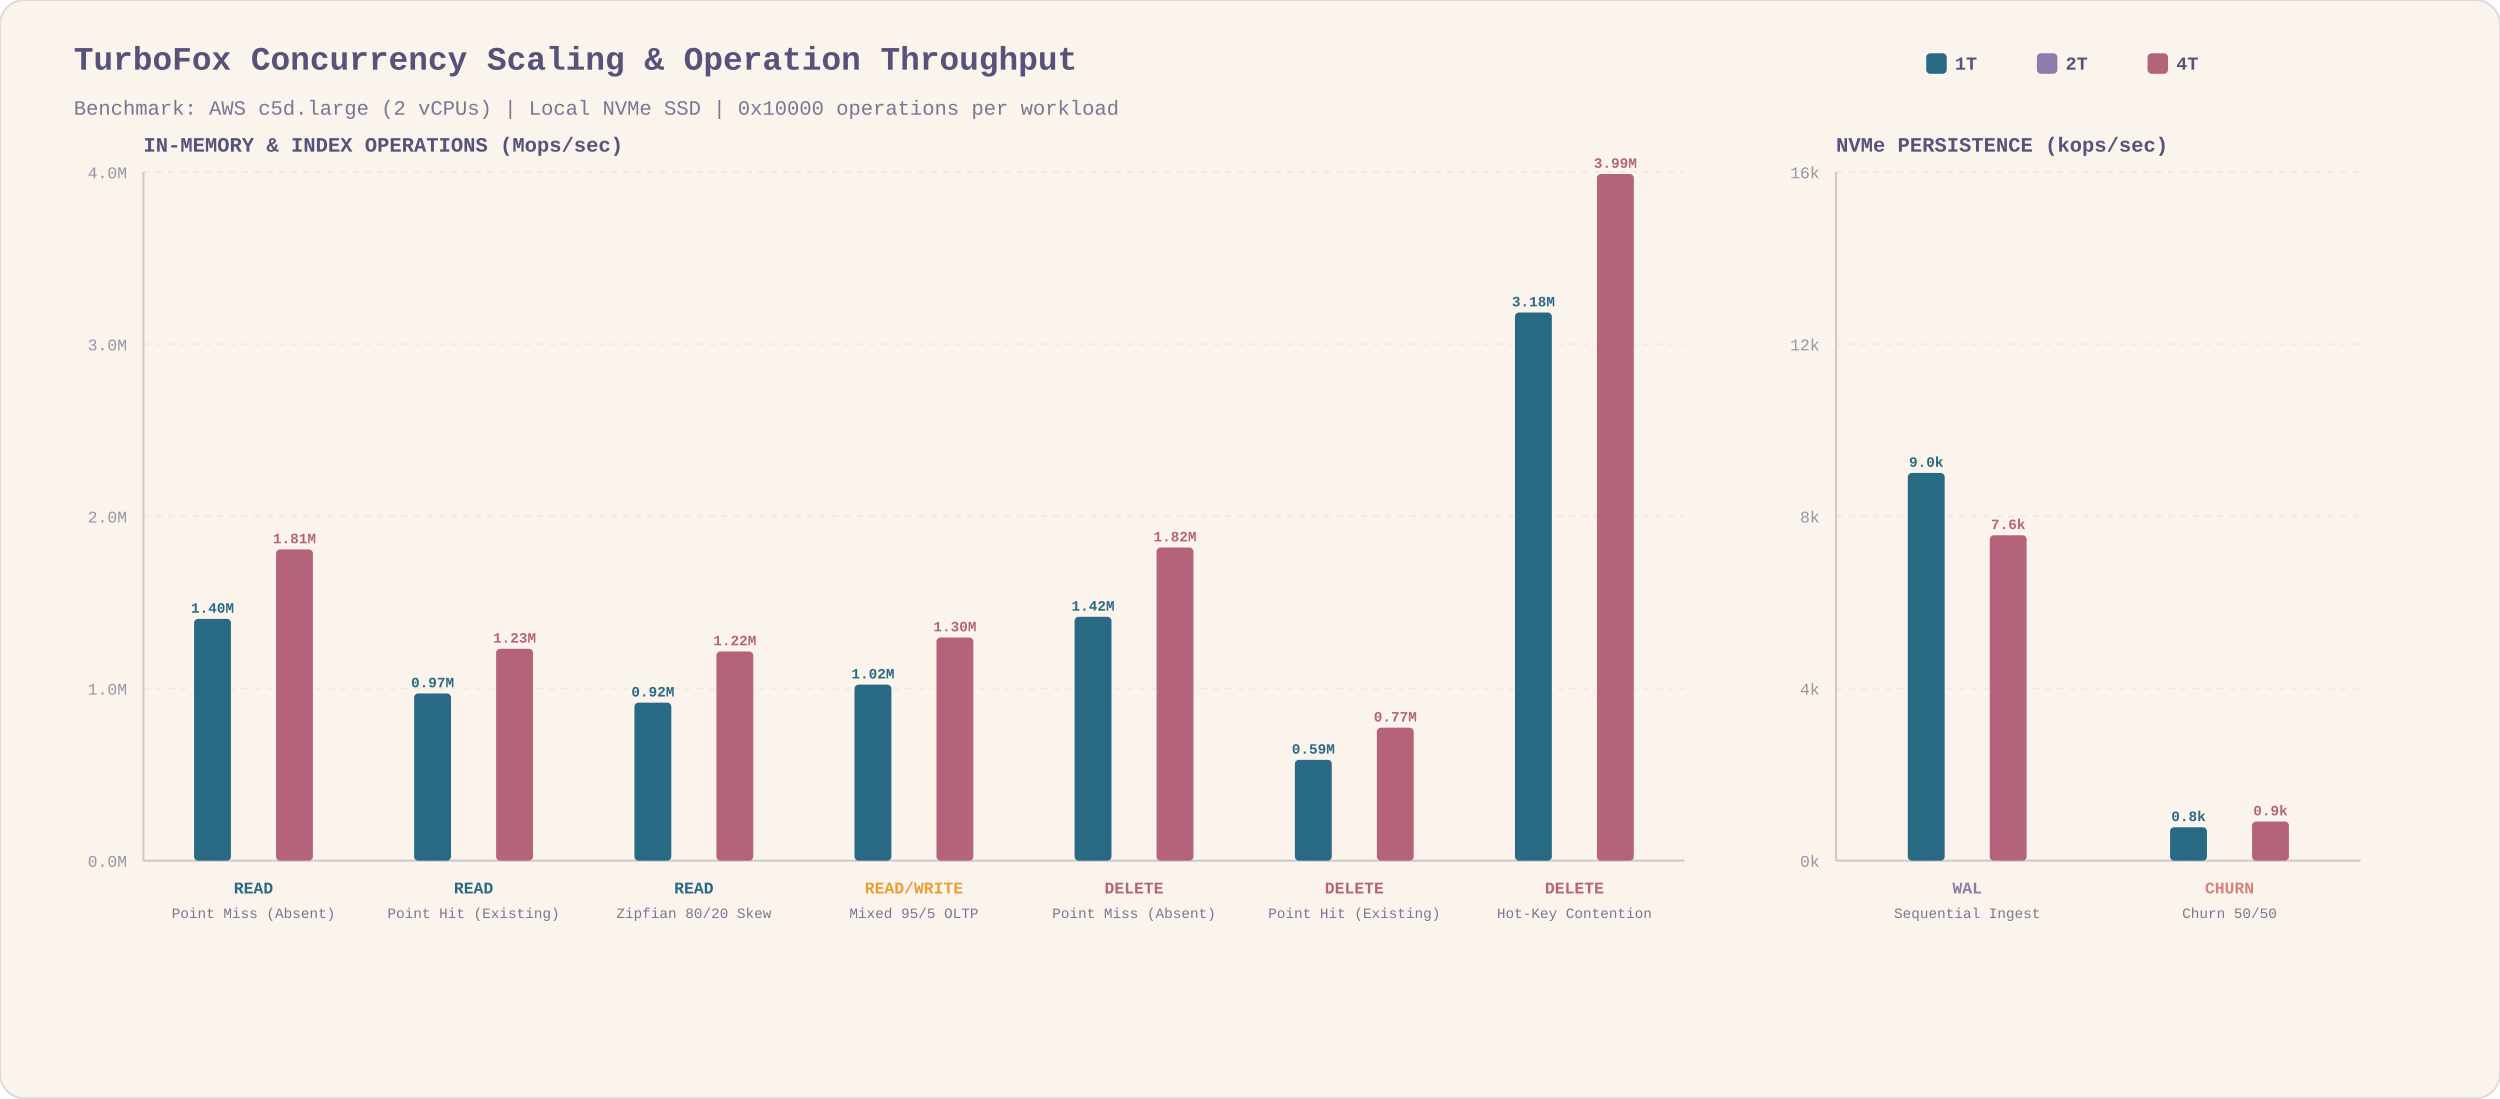
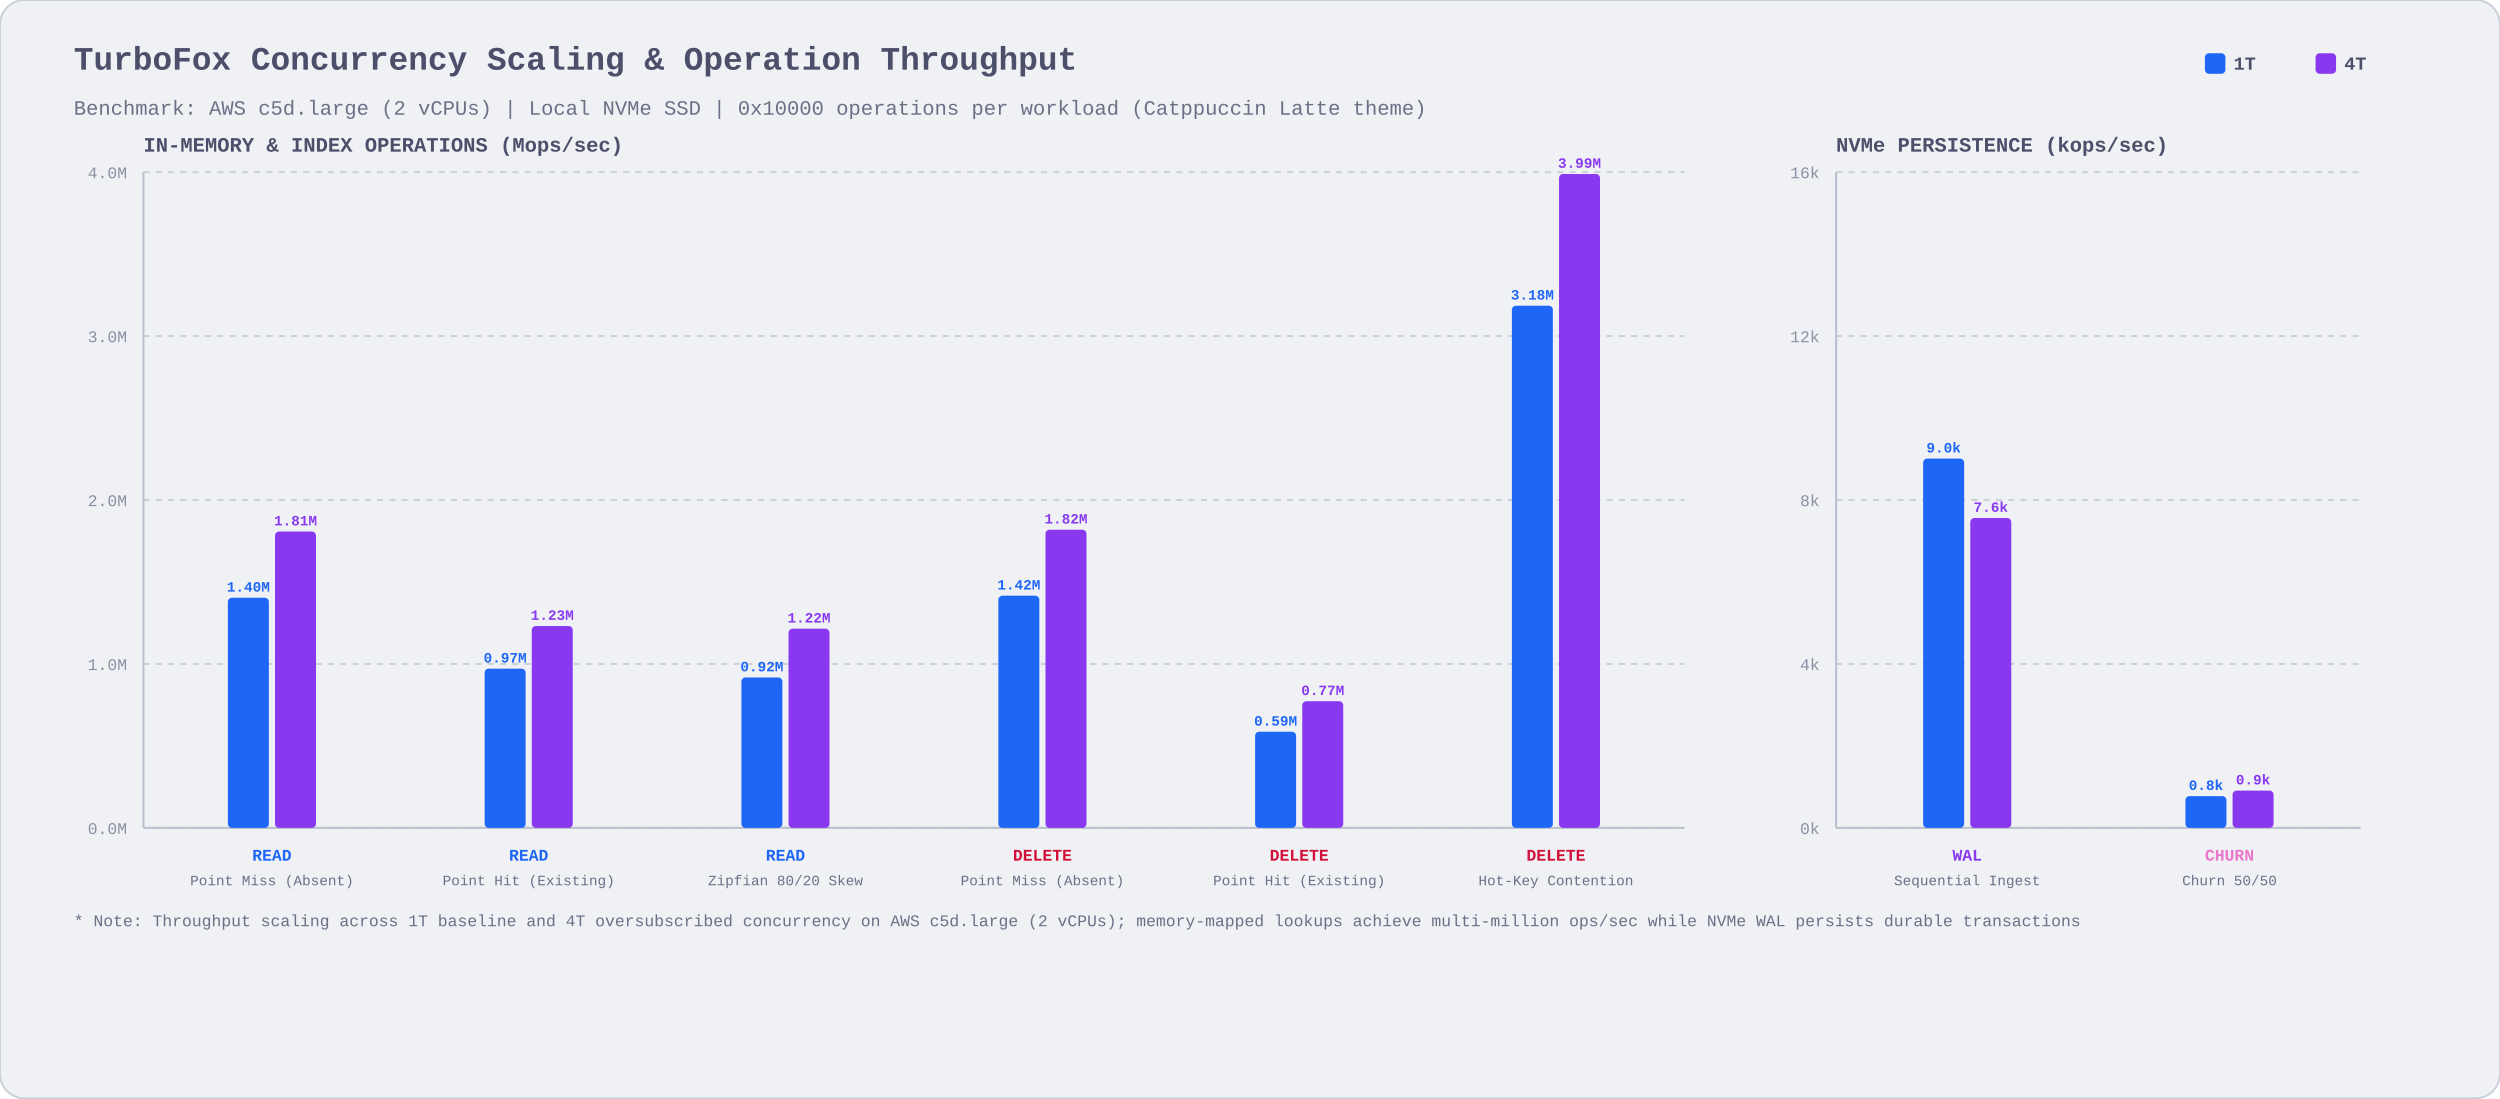
- <svg xmlns="http://www.w3.org/2000/svg" viewBox="0 0 1220 536" width="1220" height="536" style="background:#faf4ed; font-family:ui-monospace,'SF Mono',Menlo,Monaco,Consolas,'Liberation Mono',monospace;">
-   <rect width="1220" height="536" rx="12" fill="#faf4ed" stroke="#dfdad9" stroke-width="1" />
-   <text x="36" y="34" fill="#575279" font-size="16" font-weight="bold">TurboFox Concurrency Scaling &amp; Operation Throughput</text>
-   <text x="36" y="56" fill="#797593" font-size="10">Benchmark: AWS c5d.large (2 vCPUs) | Local NVMe SSD | 0x10000 operations per workload</text>
-   <rect x="940" y="26" width="10" height="10" rx="2" fill="#286983" />
-   <text x="954" y="34" fill="#575279" font-size="9" font-weight="bold">1T</text>
-   <rect x="994" y="26" width="10" height="10" rx="2" fill="#907aa9" />
-   <text x="1008" y="34" fill="#575279" font-size="9" font-weight="bold">2T</text>
-   <rect x="1048" y="26" width="10" height="10" rx="2" fill="#b4637a" />
-   <text x="1062" y="34" fill="#575279" font-size="9" font-weight="bold">4T</text>
-   <text x="70" y="74" fill="#575279" font-size="10" font-weight="bold">IN-MEMORY &amp; INDEX OPERATIONS (Mops/sec)</text>
-   <line x1="70" y1="420.0" x2="822" y2="420.0" stroke="#f2e9e1" stroke-width="1" stroke-dasharray="3,3" />
-   <text x="62" y="423.0" fill="#9893a5" font-size="8" text-anchor="end">0.0M</text>
-   <line x1="70" y1="336.0" x2="822" y2="336.0" stroke="#f2e9e1" stroke-width="1" stroke-dasharray="3,3" />
-   <text x="62" y="339.0" fill="#9893a5" font-size="8" text-anchor="end">1.0M</text>
-   <line x1="70" y1="252.0" x2="822" y2="252.0" stroke="#f2e9e1" stroke-width="1" stroke-dasharray="3,3" />
-   <text x="62" y="255.0" fill="#9893a5" font-size="8" text-anchor="end">2.0M</text>
-   <line x1="70" y1="168.0" x2="822" y2="168.0" stroke="#f2e9e1" stroke-width="1" stroke-dasharray="3,3" />
-   <text x="62" y="171.0" fill="#9893a5" font-size="8" text-anchor="end">3.0M</text>
-   <line x1="70" y1="84.0" x2="822" y2="84.0" stroke="#f2e9e1" stroke-width="1" stroke-dasharray="3,3" />
-   <text x="62" y="87.0" fill="#9893a5" font-size="8" text-anchor="end">4.0M</text>
-   <line x1="70" y1="84" x2="70" y2="420" stroke="#cecacd" stroke-width="1" />
-   <line x1="70" y1="420" x2="822" y2="420" stroke="#cecacd" stroke-width="1" />
-   <rect x="94.7" y="302.0" width="18.0" height="118.0" rx="2" fill="#286983" />
-   <text x="103.7" y="299.0" fill="#286983" font-size="7" text-anchor="middle" font-weight="bold">1.40M</text>
-   <rect x="134.7" y="268.1" width="18.0" height="151.9" rx="2" fill="#b4637a" />
-   <text x="143.7" y="265.1" fill="#b4637a" font-size="7" text-anchor="middle" font-weight="bold">1.81M</text>
-   <text x="123.7" y="436" fill="#286983" font-size="8" text-anchor="middle" font-weight="bold">READ</text>
-   <text x="123.7" y="448" fill="#797593" font-size="7" text-anchor="middle">Point Miss (Absent)</text>
-   <rect x="202.1" y="338.4" width="18.0" height="81.6" rx="2" fill="#286983" />
-   <text x="211.1" y="335.4" fill="#286983" font-size="7" text-anchor="middle" font-weight="bold">0.97M</text>
-   <rect x="242.1" y="316.6" width="18.0" height="103.4" rx="2" fill="#b4637a" />
-   <text x="251.1" y="313.6" fill="#b4637a" font-size="7" text-anchor="middle" font-weight="bold">1.23M</text>
-   <text x="231.1" y="436" fill="#286983" font-size="8" text-anchor="middle" font-weight="bold">READ</text>
-   <text x="231.1" y="448" fill="#797593" font-size="7" text-anchor="middle">Point Hit (Existing)</text>
-   <rect x="309.6" y="342.9" width="18.0" height="77.1" rx="2" fill="#286983" />
-   <text x="318.6" y="339.9" fill="#286983" font-size="7" text-anchor="middle" font-weight="bold">0.92M</text>
-   <rect x="349.6" y="317.9" width="18.0" height="102.1" rx="2" fill="#b4637a" />
-   <text x="358.6" y="314.9" fill="#b4637a" font-size="7" text-anchor="middle" font-weight="bold">1.22M</text>
-   <text x="338.6" y="436" fill="#286983" font-size="8" text-anchor="middle" font-weight="bold">READ</text>
-   <text x="338.6" y="448" fill="#797593" font-size="7" text-anchor="middle">Zipfian 80/20 Skew</text>
-   <rect x="417.0" y="334.1" width="18.0" height="85.9" rx="2" fill="#286983" />
-   <text x="426.0" y="331.1" fill="#286983" font-size="7" text-anchor="middle" font-weight="bold">1.02M</text>
-   <rect x="457.0" y="311.1" width="18.0" height="108.9" rx="2" fill="#b4637a" />
-   <text x="466.0" y="308.1" fill="#b4637a" font-size="7" text-anchor="middle" font-weight="bold">1.30M</text>
-   <text x="446.0" y="436" fill="#ea9d34" font-size="8" text-anchor="middle" font-weight="bold">READ/WRITE</text>
-   <text x="446.0" y="448" fill="#797593" font-size="7" text-anchor="middle">Mixed 95/5 OLTP</text>
-   <rect x="524.4" y="301.0" width="18.0" height="119.0" rx="2" fill="#286983" />
-   <text x="533.4" y="298.0" fill="#286983" font-size="7" text-anchor="middle" font-weight="bold">1.42M</text>
-   <rect x="564.4" y="267.2" width="18.0" height="152.8" rx="2" fill="#b4637a" />
-   <text x="573.4" y="264.2" fill="#b4637a" font-size="7" text-anchor="middle" font-weight="bold">1.82M</text>
-   <text x="553.4" y="436" fill="#b4637a" font-size="8" text-anchor="middle" font-weight="bold">DELETE</text>
-   <text x="553.4" y="448" fill="#797593" font-size="7" text-anchor="middle">Point Miss (Absent)</text>
-   <rect x="631.9" y="370.8" width="18.0" height="49.2" rx="2" fill="#286983" />
-   <text x="640.9" y="367.8" fill="#286983" font-size="7" text-anchor="middle" font-weight="bold">0.59M</text>
-   <rect x="671.9" y="355.1" width="18.0" height="64.9" rx="2" fill="#b4637a" />
-   <text x="680.9" y="352.1" fill="#b4637a" font-size="7" text-anchor="middle" font-weight="bold">0.77M</text>
-   <text x="660.9" y="436" fill="#b4637a" font-size="8" text-anchor="middle" font-weight="bold">DELETE</text>
-   <text x="660.9" y="448" fill="#797593" font-size="7" text-anchor="middle">Point Hit (Existing)</text>
-   <rect x="739.3" y="152.5" width="18.0" height="267.5" rx="2" fill="#286983" />
-   <text x="748.3" y="149.5" fill="#286983" font-size="7" text-anchor="middle" font-weight="bold">3.18M</text>
-   <rect x="779.3" y="84.9" width="18.0" height="335.1" rx="2" fill="#b4637a" />
-   <text x="788.3" y="81.9" fill="#b4637a" font-size="7" text-anchor="middle" font-weight="bold">3.99M</text>
-   <text x="768.3" y="436" fill="#b4637a" font-size="8" text-anchor="middle" font-weight="bold">DELETE</text>
-   <text x="768.3" y="448" fill="#797593" font-size="7" text-anchor="middle">Hot-Key Contention</text>
-   <text x="896" y="74" fill="#575279" font-size="10" font-weight="bold">NVMe PERSISTENCE (kops/sec)</text>
-   <line x1="896" y1="420.0" x2="1152" y2="420.0" stroke="#f2e9e1" stroke-width="1" stroke-dasharray="3,3" />
-   <text x="888" y="423.0" fill="#9893a5" font-size="8" text-anchor="end">0k</text>
-   <line x1="896" y1="336.0" x2="1152" y2="336.0" stroke="#f2e9e1" stroke-width="1" stroke-dasharray="3,3" />
-   <text x="888" y="339.0" fill="#9893a5" font-size="8" text-anchor="end">4k</text>
-   <line x1="896" y1="252.0" x2="1152" y2="252.0" stroke="#f2e9e1" stroke-width="1" stroke-dasharray="3,3" />
-   <text x="888" y="255.0" fill="#9893a5" font-size="8" text-anchor="end">8k</text>
-   <line x1="896" y1="168.0" x2="1152" y2="168.0" stroke="#f2e9e1" stroke-width="1" stroke-dasharray="3,3" />
-   <text x="888" y="171.0" fill="#9893a5" font-size="8" text-anchor="end">12k</text>
-   <line x1="896" y1="84.0" x2="1152" y2="84.0" stroke="#f2e9e1" stroke-width="1" stroke-dasharray="3,3" />
-   <text x="888" y="87.0" fill="#9893a5" font-size="8" text-anchor="end">16k</text>
-   <line x1="896" y1="84" x2="896" y2="420" stroke="#cecacd" stroke-width="1" />
-   <line x1="896" y1="420" x2="1152" y2="420" stroke="#cecacd" stroke-width="1" />
-   <rect x="931.0" y="230.8" width="18.0" height="189.2" rx="2" fill="#286983" />
-   <text x="940.0" y="227.8" fill="#286983" font-size="7" text-anchor="middle" font-weight="bold">9.0k</text>
-   <rect x="971.0" y="261.2" width="18.0" height="158.8" rx="2" fill="#b4637a" />
-   <text x="980.0" y="258.2" fill="#b4637a" font-size="7" text-anchor="middle" font-weight="bold">7.6k</text>
-   <text x="960.0" y="436" fill="#907aa9" font-size="8" text-anchor="middle" font-weight="bold">WAL</text>
-   <text x="960.0" y="448" fill="#797593" font-size="7" text-anchor="middle">Sequential Ingest</text>
-   <rect x="1059.0" y="403.7" width="18.0" height="16.3" rx="2" fill="#286983" />
-   <text x="1068.0" y="400.7" fill="#286983" font-size="7" text-anchor="middle" font-weight="bold">0.8k</text>
-   <rect x="1099.0" y="400.9" width="18.0" height="19.1" rx="2" fill="#b4637a" />
-   <text x="1108.0" y="397.9" fill="#b4637a" font-size="7" text-anchor="middle" font-weight="bold">0.9k</text>
-   <text x="1088.0" y="436" fill="#d7827e" font-size="8" text-anchor="middle" font-weight="bold">CHURN</text>
-   <text x="1088.0" y="448" fill="#797593" font-size="7" text-anchor="middle">Churn 50/50</text>
+ <svg xmlns="http://www.w3.org/2000/svg" viewBox="0 0 1220 536" width="1220" height="536" style="background:#eff1f5; font-family:ui-monospace,'SF Mono',Menlo,Monaco,Consolas,'Liberation Mono',monospace;">
+   <rect width="1220" height="536" rx="12" fill="#eff1f5" stroke="#ccd0da" stroke-width="1" />
+   <text x="36" y="34" fill="#4c4f69" font-size="16" font-weight="bold">TurboFox Concurrency Scaling &amp; Operation Throughput</text>
+   <text x="36" y="56" fill="#6c6f85" font-size="10">Benchmark: AWS c5d.large (2 vCPUs) | Local NVMe SSD | 0x10000 operations per workload (Catppuccin Latte theme)</text>
+   <rect x="1076" y="26" width="10" height="10" rx="2" fill="#1e66f5" />
+   <text x="1090" y="34" fill="#4c4f69" font-size="9" font-weight="bold">1T</text>
+   <rect x="1130" y="26" width="10" height="10" rx="2" fill="#8839ef" />
+   <text x="1144" y="34" fill="#4c4f69" font-size="9" font-weight="bold">4T</text>
+   <text x="70" y="74" fill="#4c4f69" font-size="10" font-weight="bold">IN-MEMORY &amp; INDEX OPERATIONS (Mops/sec)</text>
+   <line x1="70" y1="404.0" x2="822" y2="404.0" stroke="#ccd0da" stroke-width="1" stroke-dasharray="3,3" />
+   <text x="62" y="407.0" fill="#8c8fa1" font-size="8" text-anchor="end">0.0M</text>
+   <line x1="70" y1="324.0" x2="822" y2="324.0" stroke="#ccd0da" stroke-width="1" stroke-dasharray="3,3" />
+   <text x="62" y="327.0" fill="#8c8fa1" font-size="8" text-anchor="end">1.0M</text>
+   <line x1="70" y1="244.0" x2="822" y2="244.0" stroke="#ccd0da" stroke-width="1" stroke-dasharray="3,3" />
+   <text x="62" y="247.0" fill="#8c8fa1" font-size="8" text-anchor="end">2.0M</text>
+   <line x1="70" y1="164.0" x2="822" y2="164.0" stroke="#ccd0da" stroke-width="1" stroke-dasharray="3,3" />
+   <text x="62" y="167.0" fill="#8c8fa1" font-size="8" text-anchor="end">3.0M</text>
+   <line x1="70" y1="84.0" x2="822" y2="84.0" stroke="#ccd0da" stroke-width="1" stroke-dasharray="3,3" />
+   <text x="62" y="87.0" fill="#8c8fa1" font-size="8" text-anchor="end">4.0M</text>
+   <line x1="70" y1="84" x2="70" y2="404" stroke="#bcc0cc" stroke-width="1" />
+   <line x1="70" y1="404" x2="822" y2="404" stroke="#bcc0cc" stroke-width="1" />
+   <rect x="111.2" y="291.7" width="20.0" height="112.3" rx="2" fill="#1e66f5" />
+   <text x="121.2" y="288.7" fill="#1e66f5" font-size="7" text-anchor="middle" font-weight="bold">1.40M</text>
+   <rect x="134.2" y="259.4" width="20.0" height="144.6" rx="2" fill="#8839ef" />
+   <text x="144.2" y="256.4" fill="#8839ef" font-size="7" text-anchor="middle" font-weight="bold">1.81M</text>
+   <text x="132.7" y="420" fill="#1e66f5" font-size="8" text-anchor="middle" font-weight="bold">READ</text>
+   <text x="132.7" y="432" fill="#6c6f85" font-size="7" text-anchor="middle">Point Miss (Absent)</text>
+   <rect x="236.5" y="326.3" width="20.0" height="77.7" rx="2" fill="#1e66f5" />
+   <text x="246.5" y="323.3" fill="#1e66f5" font-size="7" text-anchor="middle" font-weight="bold">0.97M</text>
+   <rect x="259.5" y="305.5" width="20.0" height="98.5" rx="2" fill="#8839ef" />
+   <text x="269.5" y="302.5" fill="#8839ef" font-size="7" text-anchor="middle" font-weight="bold">1.23M</text>
+   <text x="258.0" y="420" fill="#1e66f5" font-size="8" text-anchor="middle" font-weight="bold">READ</text>
+   <text x="258.0" y="432" fill="#6c6f85" font-size="7" text-anchor="middle">Point Hit (Existing)</text>
+   <rect x="361.8" y="330.6" width="20.0" height="73.4" rx="2" fill="#1e66f5" />
+   <text x="371.8" y="327.6" fill="#1e66f5" font-size="7" text-anchor="middle" font-weight="bold">0.92M</text>
+   <rect x="384.8" y="306.8" width="20.0" height="97.2" rx="2" fill="#8839ef" />
+   <text x="394.8" y="303.8" fill="#8839ef" font-size="7" text-anchor="middle" font-weight="bold">1.22M</text>
+   <text x="383.3" y="420" fill="#1e66f5" font-size="8" text-anchor="middle" font-weight="bold">READ</text>
+   <text x="383.3" y="432" fill="#6c6f85" font-size="7" text-anchor="middle">Zipfian 80/20 Skew</text>
+   <rect x="487.2" y="290.7" width="20.0" height="113.3" rx="2" fill="#1e66f5" />
+   <text x="497.2" y="287.7" fill="#1e66f5" font-size="7" text-anchor="middle" font-weight="bold">1.42M</text>
+   <rect x="510.2" y="258.5" width="20.0" height="145.5" rx="2" fill="#8839ef" />
+   <text x="520.2" y="255.5" fill="#8839ef" font-size="7" text-anchor="middle" font-weight="bold">1.82M</text>
+   <text x="508.7" y="420" fill="#d20f39" font-size="8" text-anchor="middle" font-weight="bold">DELETE</text>
+   <text x="508.7" y="432" fill="#6c6f85" font-size="7" text-anchor="middle">Point Miss (Absent)</text>
+   <rect x="612.5" y="357.1" width="20.0" height="46.9" rx="2" fill="#1e66f5" />
+   <text x="622.5" y="354.1" fill="#1e66f5" font-size="7" text-anchor="middle" font-weight="bold">0.59M</text>
+   <rect x="635.5" y="342.2" width="20.0" height="61.8" rx="2" fill="#8839ef" />
+   <text x="645.5" y="339.2" fill="#8839ef" font-size="7" text-anchor="middle" font-weight="bold">0.77M</text>
+   <text x="634.0" y="420" fill="#d20f39" font-size="8" text-anchor="middle" font-weight="bold">DELETE</text>
+   <text x="634.0" y="432" fill="#6c6f85" font-size="7" text-anchor="middle">Point Hit (Existing)</text>
+   <rect x="737.8" y="149.2" width="20.0" height="254.8" rx="2" fill="#1e66f5" />
+   <text x="747.8" y="146.2" fill="#1e66f5" font-size="7" text-anchor="middle" font-weight="bold">3.18M</text>
+   <rect x="760.8" y="84.9" width="20.0" height="319.1" rx="2" fill="#8839ef" />
+   <text x="770.8" y="81.9" fill="#8839ef" font-size="7" text-anchor="middle" font-weight="bold">3.99M</text>
+   <text x="759.3" y="420" fill="#d20f39" font-size="8" text-anchor="middle" font-weight="bold">DELETE</text>
+   <text x="759.3" y="432" fill="#6c6f85" font-size="7" text-anchor="middle">Hot-Key Contention</text>
+   <text x="896" y="74" fill="#4c4f69" font-size="10" font-weight="bold">NVMe PERSISTENCE (kops/sec)</text>
+   <line x1="896" y1="404.0" x2="1152" y2="404.0" stroke="#ccd0da" stroke-width="1" stroke-dasharray="3,3" />
+   <text x="888" y="407.0" fill="#8c8fa1" font-size="8" text-anchor="end">0k</text>
+   <line x1="896" y1="324.0" x2="1152" y2="324.0" stroke="#ccd0da" stroke-width="1" stroke-dasharray="3,3" />
+   <text x="888" y="327.0" fill="#8c8fa1" font-size="8" text-anchor="end">4k</text>
+   <line x1="896" y1="244.0" x2="1152" y2="244.0" stroke="#ccd0da" stroke-width="1" stroke-dasharray="3,3" />
+   <text x="888" y="247.0" fill="#8c8fa1" font-size="8" text-anchor="end">8k</text>
+   <line x1="896" y1="164.0" x2="1152" y2="164.0" stroke="#ccd0da" stroke-width="1" stroke-dasharray="3,3" />
+   <text x="888" y="167.0" fill="#8c8fa1" font-size="8" text-anchor="end">12k</text>
+   <line x1="896" y1="84.0" x2="1152" y2="84.0" stroke="#ccd0da" stroke-width="1" stroke-dasharray="3,3" />
+   <text x="888" y="87.0" fill="#8c8fa1" font-size="8" text-anchor="end">16k</text>
+   <line x1="896" y1="84" x2="896" y2="404" stroke="#bcc0cc" stroke-width="1" />
+   <line x1="896" y1="404" x2="1152" y2="404" stroke="#bcc0cc" stroke-width="1" />
+   <rect x="938.5" y="223.8" width="20.0" height="180.2" rx="2" fill="#1e66f5" />
+   <text x="948.5" y="220.8" fill="#1e66f5" font-size="7" text-anchor="middle" font-weight="bold">9.0k</text>
+   <rect x="961.5" y="252.8" width="20.0" height="151.2" rx="2" fill="#8839ef" />
+   <text x="971.5" y="249.8" fill="#8839ef" font-size="7" text-anchor="middle" font-weight="bold">7.6k</text>
+   <text x="960.0" y="420" fill="#8839ef" font-size="8" text-anchor="middle" font-weight="bold">WAL</text>
+   <text x="960.0" y="432" fill="#6c6f85" font-size="7" text-anchor="middle">Sequential Ingest</text>
+   <rect x="1066.5" y="388.5" width="20.0" height="15.5" rx="2" fill="#1e66f5" />
+   <text x="1076.5" y="385.5" fill="#1e66f5" font-size="7" text-anchor="middle" font-weight="bold">0.8k</text>
+   <rect x="1089.5" y="385.8" width="20.0" height="18.2" rx="2" fill="#8839ef" />
+   <text x="1099.5" y="382.8" fill="#8839ef" font-size="7" text-anchor="middle" font-weight="bold">0.9k</text>
+   <text x="1088.0" y="420" fill="#ea76cb" font-size="8" text-anchor="middle" font-weight="bold">CHURN</text>
+   <text x="1088.0" y="432" fill="#6c6f85" font-size="7" text-anchor="middle">Churn 50/50</text>
+   <text x="36" y="452" fill="#6c6f85" font-size="8">* Note: Throughput scaling across 1T baseline and 4T oversubscribed concurrency on AWS c5d.large (2 vCPUs); memory-mapped lookups achieve multi-million ops/sec while NVMe WAL persists durable transactions</text>
</svg>
